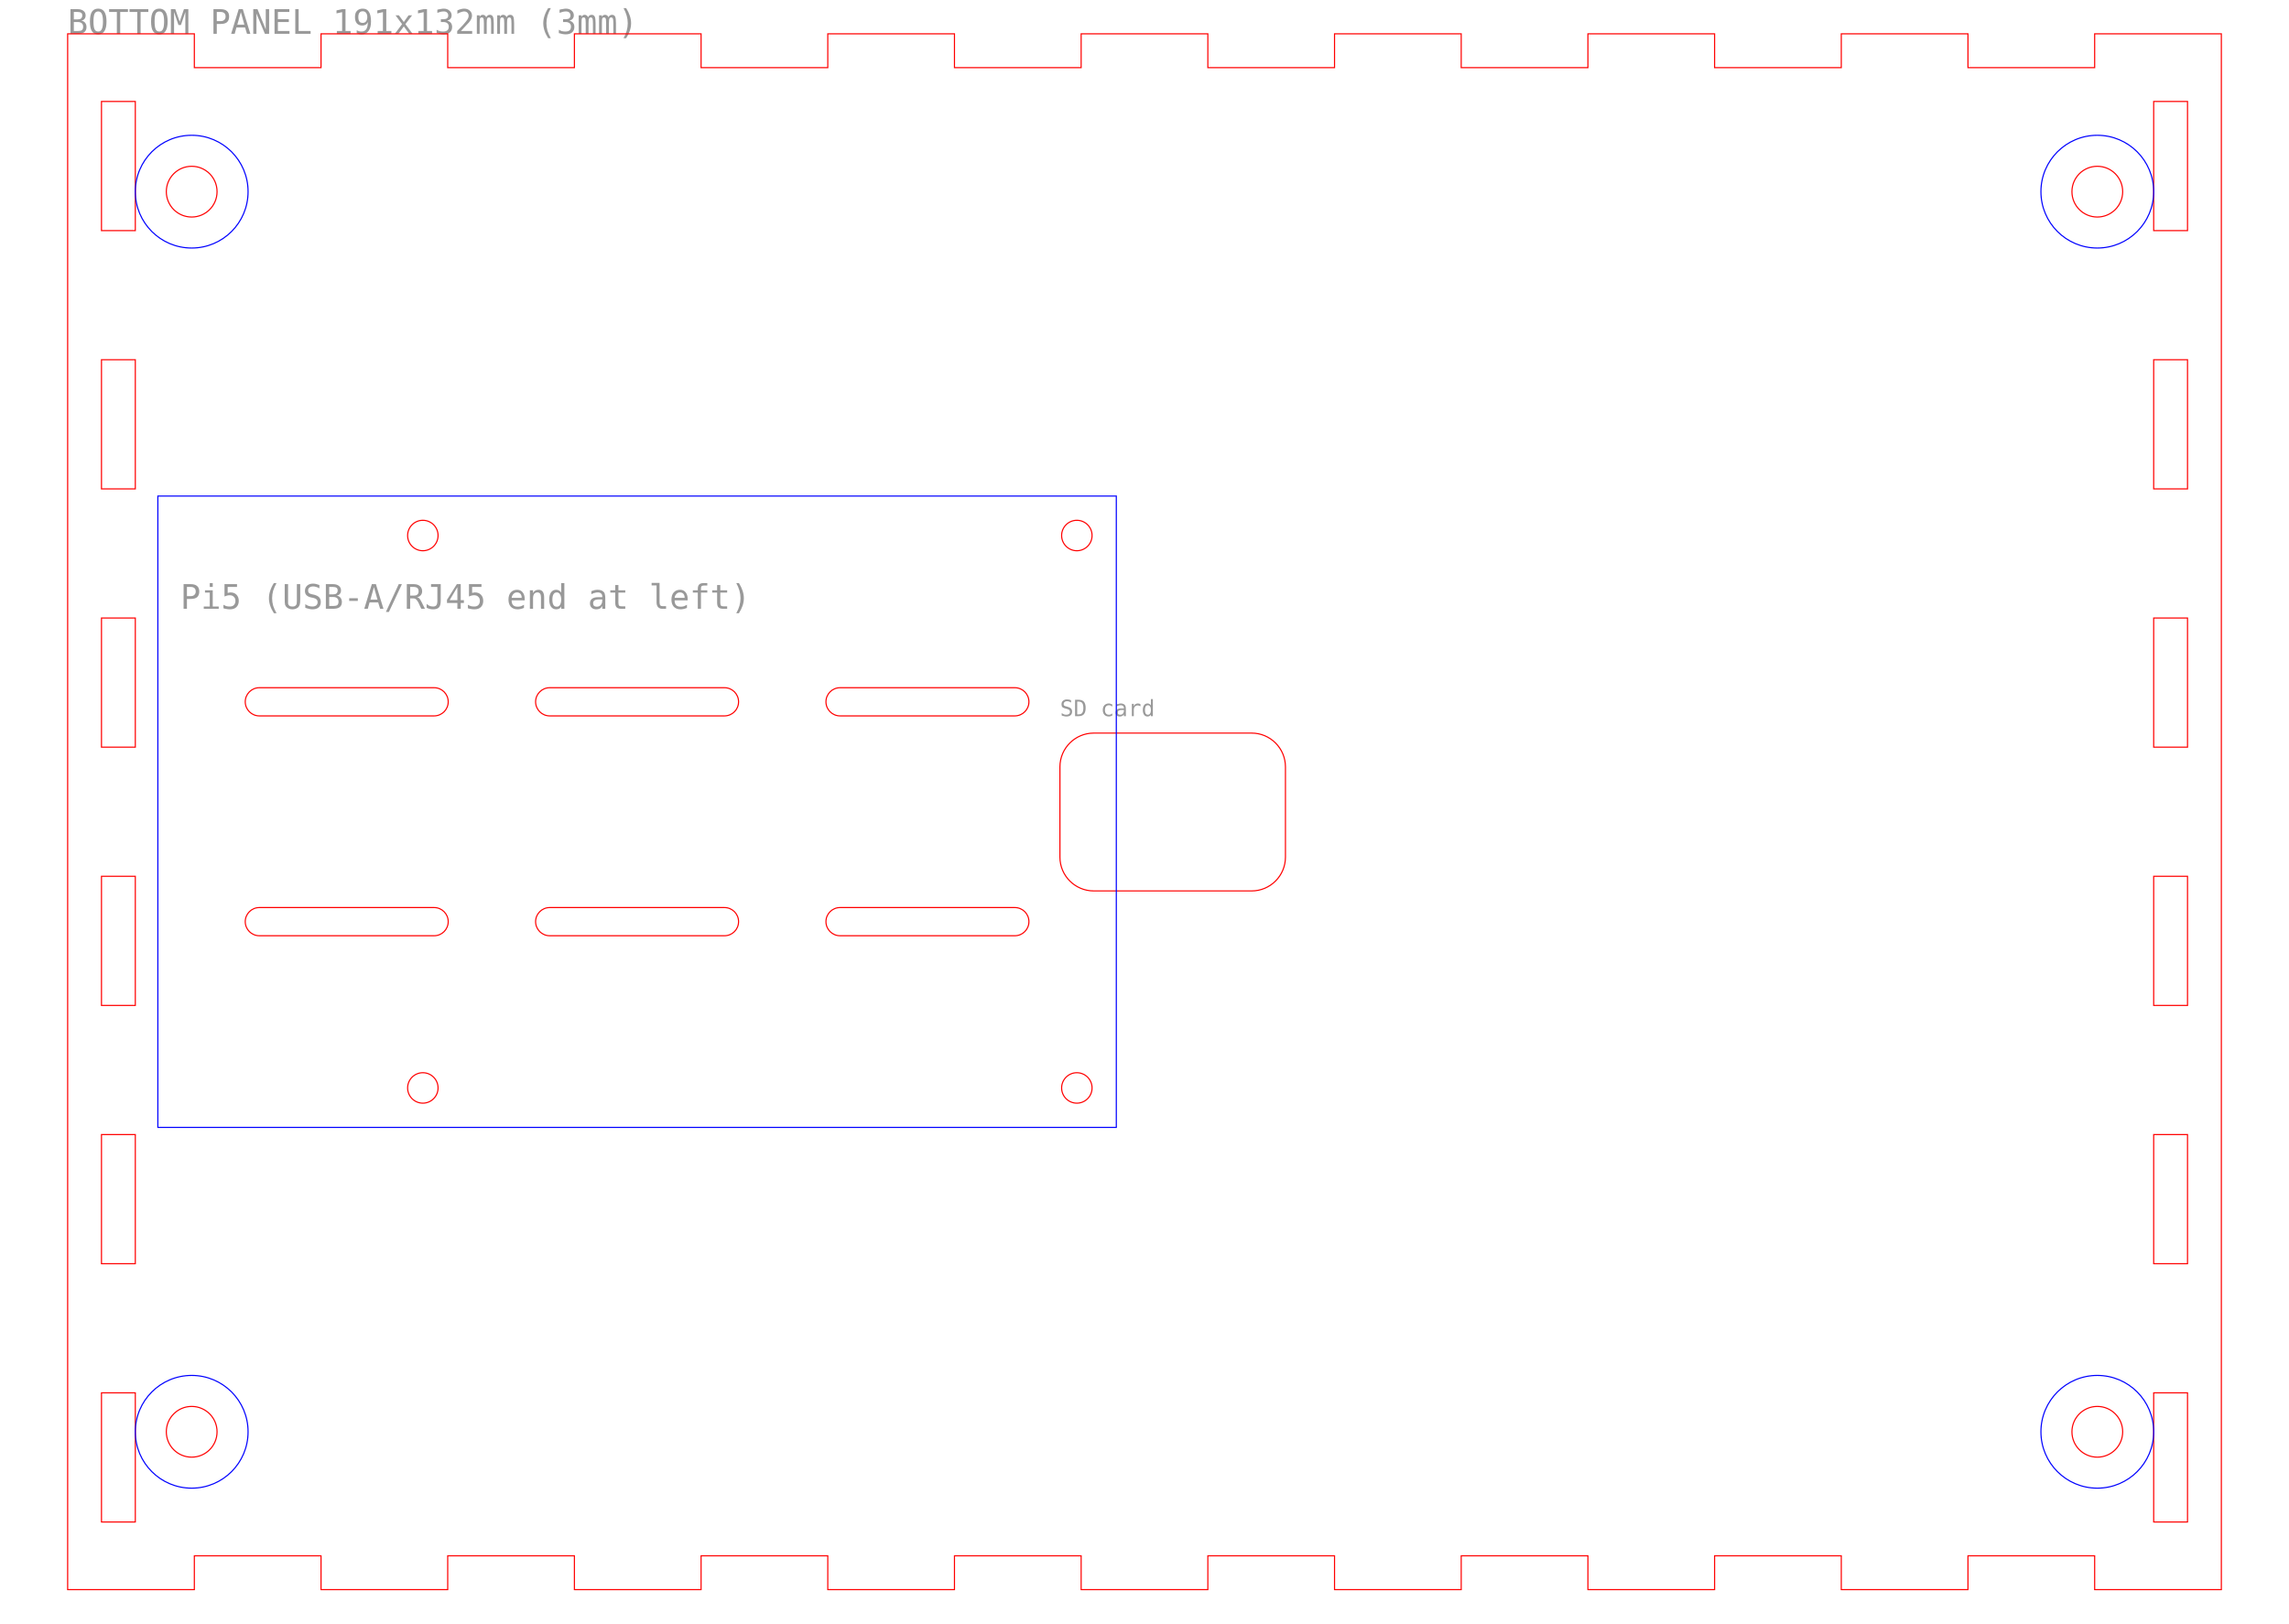
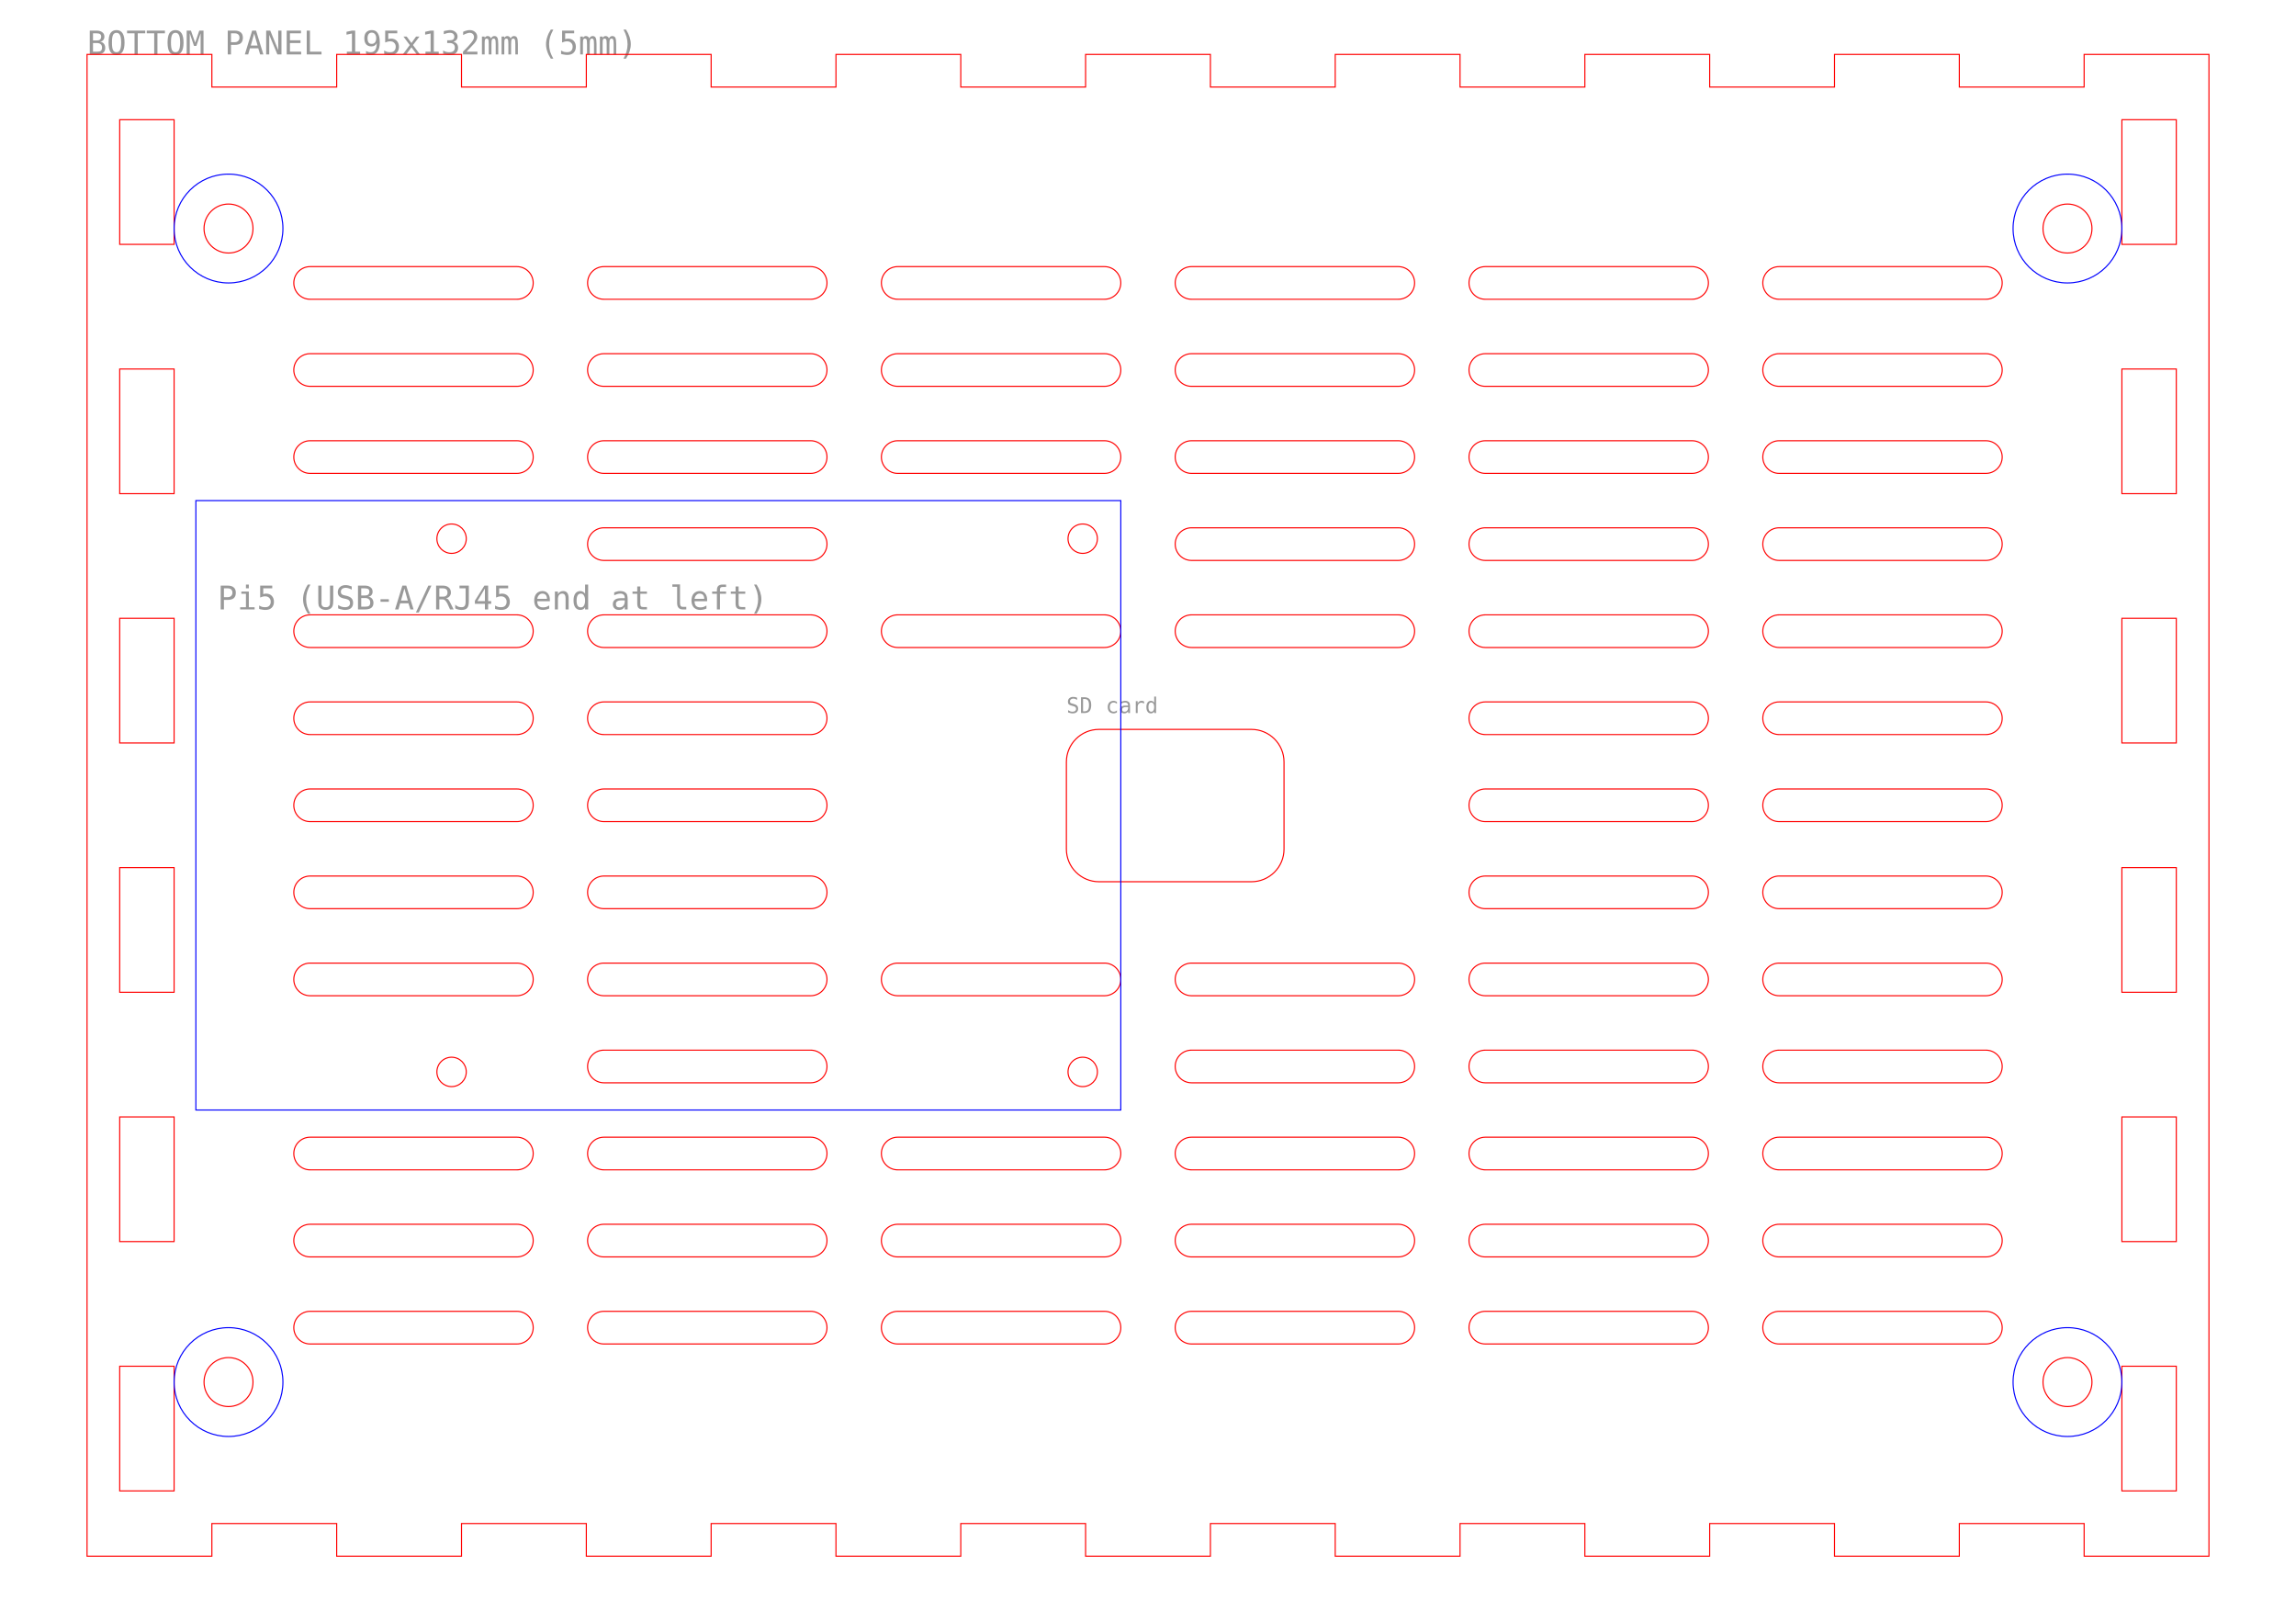
- <svg xmlns="http://www.w3.org/2000/svg" width="203mm" height="144mm" viewBox="0 0 203 144">
-   <text x="6" y="3" font-size="3" fill="#999" font-family="monospace">BOTTOM PANEL 191x132mm (3mm)</text>
-   <path d="M 6,6 L 6,3 L 17.235,3 L 17.235,6 L 28.471,6 L 28.471,3 L 39.706,3 L 39.706,6 L 50.941,6 L 50.941,3 L 62.176,3 L 62.176,6 L 73.412,6 L 73.412,3 L 84.647,3 L 84.647,6 L 95.882,6 L 95.882,3 L 107.118,3 L 107.118,6 L 118.353,6 L 118.353,3 L 129.588,3 L 129.588,6 L 140.824,6 L 140.824,3 L 152.059,3 L 152.059,6 L 163.294,6 L 163.294,3 L 174.529,3 L 174.529,6 L 185.765,6 L 185.765,3 L 197,3 L 197,6 L 197,138 L 197,141 L 185.765,141 L 185.765,138 L 174.529,138 L 174.529,141 L 163.294,141 L 163.294,138 L 152.059,138 L 152.059,141 L 140.824,141 L 140.824,138 L 129.588,138 L 129.588,141 L 118.353,141 L 118.353,138 L 107.118,138 L 107.118,141 L 95.882,141 L 95.882,138 L 84.647,138 L 84.647,141 L 73.412,141 L 73.412,138 L 62.176,138 L 62.176,141 L 50.941,141 L 50.941,138 L 39.706,138 L 39.706,141 L 28.471,141 L 28.471,138 L 17.235,138 L 17.235,141 L 6,141 L 6,138 L 6,6 Z" fill="none" stroke="#ff0000" stroke-width="0.1" />
-   <rect x="9" y="9" width="3" height="11.455" fill="none" stroke="#ff0000" stroke-width="0.1" />
-   <rect x="9" y="31.909" width="3" height="11.455" fill="none" stroke="#ff0000" stroke-width="0.1" />
-   <rect x="9" y="54.818" width="3" height="11.455" fill="none" stroke="#ff0000" stroke-width="0.1" />
-   <rect x="9" y="77.727" width="3" height="11.455" fill="none" stroke="#ff0000" stroke-width="0.1" />
-   <rect x="9" y="100.636" width="3" height="11.455" fill="none" stroke="#ff0000" stroke-width="0.1" />
-   <rect x="9" y="123.545" width="3" height="11.455" fill="none" stroke="#ff0000" stroke-width="0.1" />
-   <rect x="191" y="9" width="3" height="11.455" fill="none" stroke="#ff0000" stroke-width="0.1" />
-   <rect x="191" y="31.909" width="3" height="11.455" fill="none" stroke="#ff0000" stroke-width="0.1" />
-   <rect x="191" y="54.818" width="3" height="11.455" fill="none" stroke="#ff0000" stroke-width="0.1" />
-   <rect x="191" y="77.727" width="3" height="11.455" fill="none" stroke="#ff0000" stroke-width="0.1" />
-   <rect x="191" y="100.636" width="3" height="11.455" fill="none" stroke="#ff0000" stroke-width="0.1" />
-   <rect x="191" y="123.545" width="3" height="11.455" fill="none" stroke="#ff0000" stroke-width="0.1" />
-   <circle cx="17" cy="17" r="2.25" fill="none" stroke="#ff0000" stroke-width="0.1" />
-   <circle cx="17" cy="17" r="5" fill="none" stroke="#0000ff" stroke-width="0.1" />
-   <circle cx="186" cy="17" r="2.25" fill="none" stroke="#ff0000" stroke-width="0.1" />
-   <circle cx="186" cy="17" r="5" fill="none" stroke="#0000ff" stroke-width="0.1" />
-   <circle cx="17" cy="127" r="2.25" fill="none" stroke="#ff0000" stroke-width="0.1" />
-   <circle cx="17" cy="127" r="5" fill="none" stroke="#0000ff" stroke-width="0.1" />
-   <circle cx="186" cy="127" r="2.25" fill="none" stroke="#ff0000" stroke-width="0.1" />
-   <circle cx="186" cy="127" r="5" fill="none" stroke="#0000ff" stroke-width="0.1" />
-   <circle cx="95.5" cy="47.5" r="1.35" fill="none" stroke="#ff0000" stroke-width="0.1" />
-   <circle cx="37.5" cy="47.5" r="1.35" fill="none" stroke="#ff0000" stroke-width="0.1" />
-   <circle cx="95.5" cy="96.5" r="1.35" fill="none" stroke="#ff0000" stroke-width="0.1" />
-   <circle cx="37.5" cy="96.5" r="1.35" fill="none" stroke="#ff0000" stroke-width="0.1" />
-   <rect x="21.75" y="61" width="18" height="2.5" rx="1.25" ry="1.25" fill="none" stroke="#ff0000" stroke-width="0.1" />
-   <rect x="21.75" y="80.5" width="18" height="2.5" rx="1.25" ry="1.25" fill="none" stroke="#ff0000" stroke-width="0.1" />
-   <rect x="47.5" y="61" width="18" height="2.5" rx="1.25" ry="1.25" fill="none" stroke="#ff0000" stroke-width="0.1" />
-   <rect x="47.5" y="80.5" width="18" height="2.5" rx="1.25" ry="1.25" fill="none" stroke="#ff0000" stroke-width="0.1" />
-   <rect x="73.25" y="61" width="18" height="2.5" rx="1.25" ry="1.25" fill="none" stroke="#ff0000" stroke-width="0.1" />
-   <rect x="73.25" y="80.5" width="18" height="2.5" rx="1.25" ry="1.25" fill="none" stroke="#ff0000" stroke-width="0.1" />
-   <rect x="94" y="65.025" width="20" height="14" rx="3" ry="3" fill="none" stroke="#ff0000" stroke-width="0.1" />
-   <text x="94" y="63.525" font-size="2" fill="#999" font-family="monospace">SD card</text>
-   <rect x="14" y="44" width="85" height="56" fill="none" stroke="#0000ff" stroke-width="0.1" />
-   <text x="16" y="54" font-size="3" fill="#999" font-family="monospace">Pi5 (USB-A/RJ45 end at left)</text>
+ <svg xmlns="http://www.w3.org/2000/svg" width="211mm" height="148mm" viewBox="0 0 211 148">
+   <text x="8" y="5" font-size="3" fill="#999" font-family="monospace">BOTTOM PANEL 195x132mm (5mm)</text>
+   <path d="M 8,8 L 8,5 L 19.471,5 L 19.471,8 L 30.941,8 L 30.941,5 L 42.412,5 L 42.412,8 L 53.882,8 L 53.882,5 L 65.353,5 L 65.353,8 L 76.824,8 L 76.824,5 L 88.294,5 L 88.294,8 L 99.765,8 L 99.765,5 L 111.235,5 L 111.235,8 L 122.706,8 L 122.706,5 L 134.176,5 L 134.176,8 L 145.647,8 L 145.647,5 L 157.118,5 L 157.118,8 L 168.588,8 L 168.588,5 L 180.059,5 L 180.059,8 L 191.529,8 L 191.529,5 L 203,5 L 203,8 L 203,140 L 203,143 L 191.529,143 L 191.529,140 L 180.059,140 L 180.059,143 L 168.588,143 L 168.588,140 L 157.118,140 L 157.118,143 L 145.647,143 L 145.647,140 L 134.176,140 L 134.176,143 L 122.706,143 L 122.706,140 L 111.235,140 L 111.235,143 L 99.765,143 L 99.765,140 L 88.294,140 L 88.294,143 L 76.824,143 L 76.824,140 L 65.353,140 L 65.353,143 L 53.882,143 L 53.882,140 L 42.412,140 L 42.412,143 L 30.941,143 L 30.941,140 L 19.471,140 L 19.471,143 L 8,143 L 8,140 L 8,8 Z" fill="none" stroke="#ff0000" stroke-width="0.1" />
+   <rect x="11" y="11" width="5" height="11.455" fill="none" stroke="#ff0000" stroke-width="0.1" />
+   <rect x="11" y="33.909" width="5" height="11.455" fill="none" stroke="#ff0000" stroke-width="0.1" />
+   <rect x="11" y="56.818" width="5" height="11.455" fill="none" stroke="#ff0000" stroke-width="0.1" />
+   <rect x="11" y="79.727" width="5" height="11.455" fill="none" stroke="#ff0000" stroke-width="0.1" />
+   <rect x="11" y="102.636" width="5" height="11.455" fill="none" stroke="#ff0000" stroke-width="0.1" />
+   <rect x="11" y="125.545" width="5" height="11.455" fill="none" stroke="#ff0000" stroke-width="0.1" />
+   <rect x="195" y="11" width="5" height="11.455" fill="none" stroke="#ff0000" stroke-width="0.1" />
+   <rect x="195" y="33.909" width="5" height="11.455" fill="none" stroke="#ff0000" stroke-width="0.1" />
+   <rect x="195" y="56.818" width="5" height="11.455" fill="none" stroke="#ff0000" stroke-width="0.1" />
+   <rect x="195" y="79.727" width="5" height="11.455" fill="none" stroke="#ff0000" stroke-width="0.1" />
+   <rect x="195" y="102.636" width="5" height="11.455" fill="none" stroke="#ff0000" stroke-width="0.1" />
+   <rect x="195" y="125.545" width="5" height="11.455" fill="none" stroke="#ff0000" stroke-width="0.1" />
+   <circle cx="21" cy="21" r="2.25" fill="none" stroke="#ff0000" stroke-width="0.1" />
+   <circle cx="21" cy="21" r="5" fill="none" stroke="#0000ff" stroke-width="0.1" />
+   <circle cx="190" cy="21" r="2.25" fill="none" stroke="#ff0000" stroke-width="0.1" />
+   <circle cx="190" cy="21" r="5" fill="none" stroke="#0000ff" stroke-width="0.1" />
+   <circle cx="21" cy="127" r="2.25" fill="none" stroke="#ff0000" stroke-width="0.1" />
+   <circle cx="21" cy="127" r="5" fill="none" stroke="#0000ff" stroke-width="0.1" />
+   <circle cx="190" cy="127" r="2.25" fill="none" stroke="#ff0000" stroke-width="0.1" />
+   <circle cx="190" cy="127" r="5" fill="none" stroke="#0000ff" stroke-width="0.1" />
+   <circle cx="99.5" cy="49.5" r="1.35" fill="none" stroke="#ff0000" stroke-width="0.1" />
+   <circle cx="41.5" cy="49.5" r="1.35" fill="none" stroke="#ff0000" stroke-width="0.1" />
+   <circle cx="99.5" cy="98.5" r="1.35" fill="none" stroke="#ff0000" stroke-width="0.1" />
+   <circle cx="41.5" cy="98.5" r="1.35" fill="none" stroke="#ff0000" stroke-width="0.1" />
+   <rect x="27" y="24.5" width="22" height="3" rx="1.5" ry="1.5" fill="none" stroke="#ff0000" stroke-width="0.1" />
+   <rect x="27" y="32.5" width="22" height="3" rx="1.5" ry="1.5" fill="none" stroke="#ff0000" stroke-width="0.1" />
+   <rect x="27" y="40.5" width="22" height="3" rx="1.5" ry="1.5" fill="none" stroke="#ff0000" stroke-width="0.1" />
+   <rect x="27" y="56.5" width="22" height="3" rx="1.5" ry="1.5" fill="none" stroke="#ff0000" stroke-width="0.1" />
+   <rect x="27" y="64.5" width="22" height="3" rx="1.5" ry="1.5" fill="none" stroke="#ff0000" stroke-width="0.1" />
+   <rect x="27" y="72.5" width="22" height="3" rx="1.5" ry="1.5" fill="none" stroke="#ff0000" stroke-width="0.1" />
+   <rect x="27" y="80.5" width="22" height="3" rx="1.5" ry="1.5" fill="none" stroke="#ff0000" stroke-width="0.1" />
+   <rect x="27" y="88.5" width="22" height="3" rx="1.5" ry="1.5" fill="none" stroke="#ff0000" stroke-width="0.1" />
+   <rect x="27" y="104.5" width="22" height="3" rx="1.5" ry="1.5" fill="none" stroke="#ff0000" stroke-width="0.1" />
+   <rect x="27" y="112.5" width="22" height="3" rx="1.5" ry="1.5" fill="none" stroke="#ff0000" stroke-width="0.1" />
+   <rect x="27" y="120.5" width="22" height="3" rx="1.5" ry="1.5" fill="none" stroke="#ff0000" stroke-width="0.1" />
+   <rect x="54" y="24.5" width="22" height="3" rx="1.5" ry="1.5" fill="none" stroke="#ff0000" stroke-width="0.1" />
+   <rect x="54" y="32.5" width="22" height="3" rx="1.5" ry="1.5" fill="none" stroke="#ff0000" stroke-width="0.1" />
+   <rect x="54" y="40.5" width="22" height="3" rx="1.5" ry="1.5" fill="none" stroke="#ff0000" stroke-width="0.1" />
+   <rect x="54" y="48.5" width="22" height="3" rx="1.5" ry="1.5" fill="none" stroke="#ff0000" stroke-width="0.1" />
+   <rect x="54" y="56.5" width="22" height="3" rx="1.5" ry="1.5" fill="none" stroke="#ff0000" stroke-width="0.1" />
+   <rect x="54" y="64.5" width="22" height="3" rx="1.5" ry="1.5" fill="none" stroke="#ff0000" stroke-width="0.1" />
+   <rect x="54" y="72.5" width="22" height="3" rx="1.5" ry="1.5" fill="none" stroke="#ff0000" stroke-width="0.1" />
+   <rect x="54" y="80.5" width="22" height="3" rx="1.5" ry="1.5" fill="none" stroke="#ff0000" stroke-width="0.1" />
+   <rect x="54" y="88.5" width="22" height="3" rx="1.5" ry="1.5" fill="none" stroke="#ff0000" stroke-width="0.1" />
+   <rect x="54" y="96.5" width="22" height="3" rx="1.5" ry="1.5" fill="none" stroke="#ff0000" stroke-width="0.1" />
+   <rect x="54" y="104.5" width="22" height="3" rx="1.5" ry="1.5" fill="none" stroke="#ff0000" stroke-width="0.1" />
+   <rect x="54" y="112.5" width="22" height="3" rx="1.5" ry="1.5" fill="none" stroke="#ff0000" stroke-width="0.1" />
+   <rect x="54" y="120.5" width="22" height="3" rx="1.5" ry="1.5" fill="none" stroke="#ff0000" stroke-width="0.1" />
+   <rect x="81" y="24.5" width="22" height="3" rx="1.5" ry="1.5" fill="none" stroke="#ff0000" stroke-width="0.1" />
+   <rect x="81" y="32.5" width="22" height="3" rx="1.5" ry="1.5" fill="none" stroke="#ff0000" stroke-width="0.1" />
+   <rect x="81" y="40.5" width="22" height="3" rx="1.5" ry="1.5" fill="none" stroke="#ff0000" stroke-width="0.1" />
+   <rect x="81" y="56.5" width="22" height="3" rx="1.5" ry="1.5" fill="none" stroke="#ff0000" stroke-width="0.1" />
+   <rect x="81" y="88.5" width="22" height="3" rx="1.5" ry="1.5" fill="none" stroke="#ff0000" stroke-width="0.1" />
+   <rect x="81" y="104.5" width="22" height="3" rx="1.5" ry="1.5" fill="none" stroke="#ff0000" stroke-width="0.1" />
+   <rect x="81" y="112.5" width="22" height="3" rx="1.5" ry="1.5" fill="none" stroke="#ff0000" stroke-width="0.1" />
+   <rect x="81" y="120.5" width="22" height="3" rx="1.5" ry="1.5" fill="none" stroke="#ff0000" stroke-width="0.1" />
+   <rect x="108" y="24.5" width="22" height="3" rx="1.5" ry="1.5" fill="none" stroke="#ff0000" stroke-width="0.1" />
+   <rect x="108" y="32.5" width="22" height="3" rx="1.5" ry="1.5" fill="none" stroke="#ff0000" stroke-width="0.1" />
+   <rect x="108" y="40.5" width="22" height="3" rx="1.5" ry="1.5" fill="none" stroke="#ff0000" stroke-width="0.1" />
+   <rect x="108" y="48.5" width="22" height="3" rx="1.5" ry="1.5" fill="none" stroke="#ff0000" stroke-width="0.1" />
+   <rect x="108" y="56.5" width="22" height="3" rx="1.5" ry="1.5" fill="none" stroke="#ff0000" stroke-width="0.1" />
+   <rect x="108" y="88.5" width="22" height="3" rx="1.5" ry="1.5" fill="none" stroke="#ff0000" stroke-width="0.1" />
+   <rect x="108" y="96.5" width="22" height="3" rx="1.5" ry="1.5" fill="none" stroke="#ff0000" stroke-width="0.1" />
+   <rect x="108" y="104.5" width="22" height="3" rx="1.5" ry="1.5" fill="none" stroke="#ff0000" stroke-width="0.1" />
+   <rect x="108" y="112.5" width="22" height="3" rx="1.5" ry="1.5" fill="none" stroke="#ff0000" stroke-width="0.1" />
+   <rect x="108" y="120.5" width="22" height="3" rx="1.5" ry="1.5" fill="none" stroke="#ff0000" stroke-width="0.1" />
+   <rect x="135" y="24.5" width="22" height="3" rx="1.5" ry="1.5" fill="none" stroke="#ff0000" stroke-width="0.1" />
+   <rect x="135" y="32.5" width="22" height="3" rx="1.5" ry="1.5" fill="none" stroke="#ff0000" stroke-width="0.1" />
+   <rect x="135" y="40.5" width="22" height="3" rx="1.5" ry="1.5" fill="none" stroke="#ff0000" stroke-width="0.1" />
+   <rect x="135" y="48.5" width="22" height="3" rx="1.5" ry="1.5" fill="none" stroke="#ff0000" stroke-width="0.1" />
+   <rect x="135" y="56.5" width="22" height="3" rx="1.5" ry="1.5" fill="none" stroke="#ff0000" stroke-width="0.1" />
+   <rect x="135" y="64.5" width="22" height="3" rx="1.5" ry="1.5" fill="none" stroke="#ff0000" stroke-width="0.1" />
+   <rect x="135" y="72.5" width="22" height="3" rx="1.5" ry="1.5" fill="none" stroke="#ff0000" stroke-width="0.1" />
+   <rect x="135" y="80.5" width="22" height="3" rx="1.5" ry="1.5" fill="none" stroke="#ff0000" stroke-width="0.1" />
+   <rect x="135" y="88.5" width="22" height="3" rx="1.5" ry="1.5" fill="none" stroke="#ff0000" stroke-width="0.1" />
+   <rect x="135" y="96.5" width="22" height="3" rx="1.5" ry="1.5" fill="none" stroke="#ff0000" stroke-width="0.1" />
+   <rect x="135" y="104.5" width="22" height="3" rx="1.5" ry="1.5" fill="none" stroke="#ff0000" stroke-width="0.1" />
+   <rect x="135" y="112.5" width="22" height="3" rx="1.5" ry="1.5" fill="none" stroke="#ff0000" stroke-width="0.1" />
+   <rect x="135" y="120.5" width="22" height="3" rx="1.5" ry="1.5" fill="none" stroke="#ff0000" stroke-width="0.1" />
+   <rect x="162" y="24.5" width="22" height="3" rx="1.5" ry="1.5" fill="none" stroke="#ff0000" stroke-width="0.1" />
+   <rect x="162" y="32.5" width="22" height="3" rx="1.5" ry="1.5" fill="none" stroke="#ff0000" stroke-width="0.1" />
+   <rect x="162" y="40.5" width="22" height="3" rx="1.5" ry="1.5" fill="none" stroke="#ff0000" stroke-width="0.1" />
+   <rect x="162" y="48.5" width="22" height="3" rx="1.5" ry="1.5" fill="none" stroke="#ff0000" stroke-width="0.1" />
+   <rect x="162" y="56.5" width="22" height="3" rx="1.5" ry="1.5" fill="none" stroke="#ff0000" stroke-width="0.1" />
+   <rect x="162" y="64.5" width="22" height="3" rx="1.5" ry="1.5" fill="none" stroke="#ff0000" stroke-width="0.1" />
+   <rect x="162" y="72.5" width="22" height="3" rx="1.5" ry="1.5" fill="none" stroke="#ff0000" stroke-width="0.1" />
+   <rect x="162" y="80.5" width="22" height="3" rx="1.5" ry="1.5" fill="none" stroke="#ff0000" stroke-width="0.1" />
+   <rect x="162" y="88.5" width="22" height="3" rx="1.5" ry="1.5" fill="none" stroke="#ff0000" stroke-width="0.1" />
+   <rect x="162" y="96.5" width="22" height="3" rx="1.5" ry="1.5" fill="none" stroke="#ff0000" stroke-width="0.1" />
+   <rect x="162" y="104.5" width="22" height="3" rx="1.5" ry="1.5" fill="none" stroke="#ff0000" stroke-width="0.1" />
+   <rect x="162" y="112.5" width="22" height="3" rx="1.5" ry="1.5" fill="none" stroke="#ff0000" stroke-width="0.1" />
+   <rect x="162" y="120.5" width="22" height="3" rx="1.5" ry="1.5" fill="none" stroke="#ff0000" stroke-width="0.1" />
+   <rect x="98" y="67.025" width="20" height="14" rx="3" ry="3" fill="none" stroke="#ff0000" stroke-width="0.1" />
+   <text x="98" y="65.525" font-size="2" fill="#999" font-family="monospace">SD card</text>
+   <rect x="18" y="46" width="85" height="56" fill="none" stroke="#0000ff" stroke-width="0.1" />
+   <text x="20" y="56" font-size="3" fill="#999" font-family="monospace">Pi5 (USB-A/RJ45 end at left)</text>
</svg>
